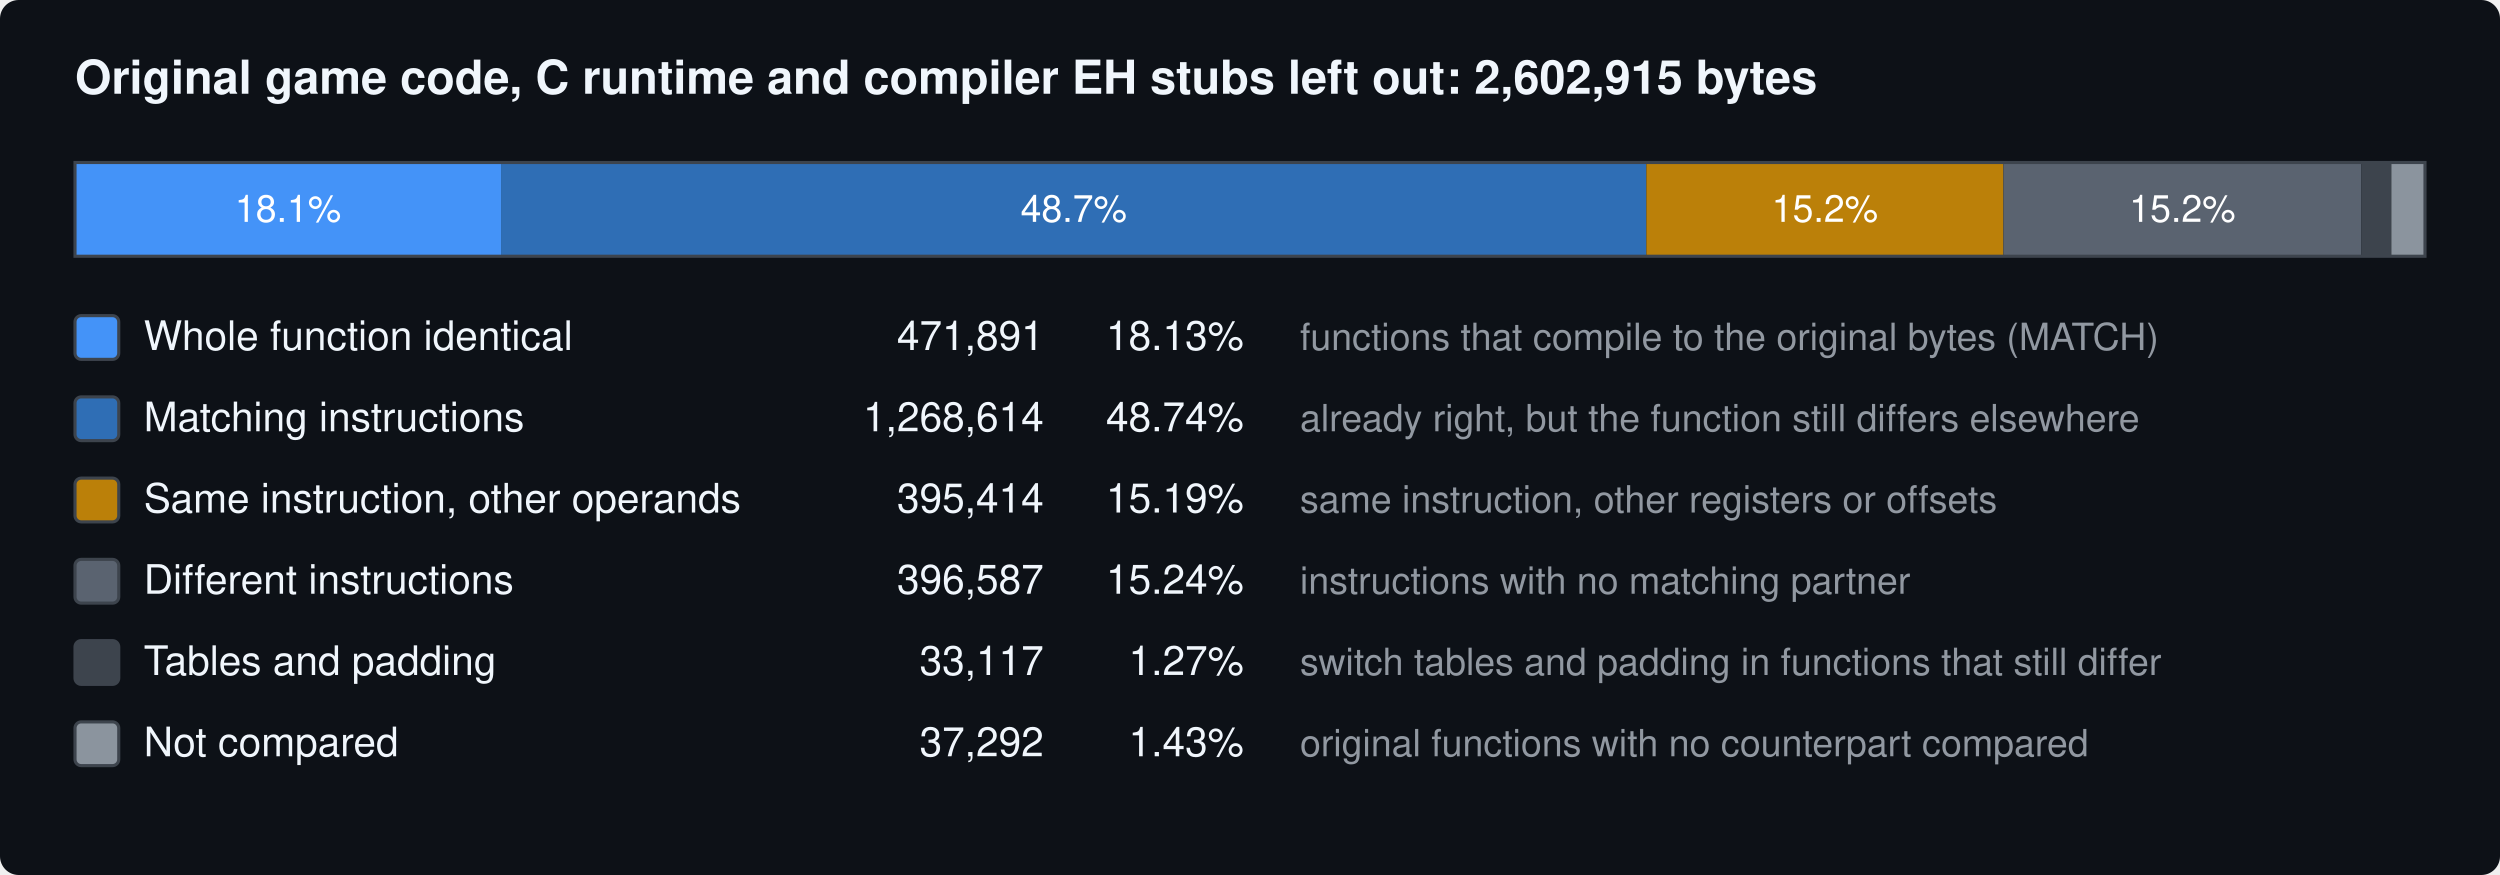
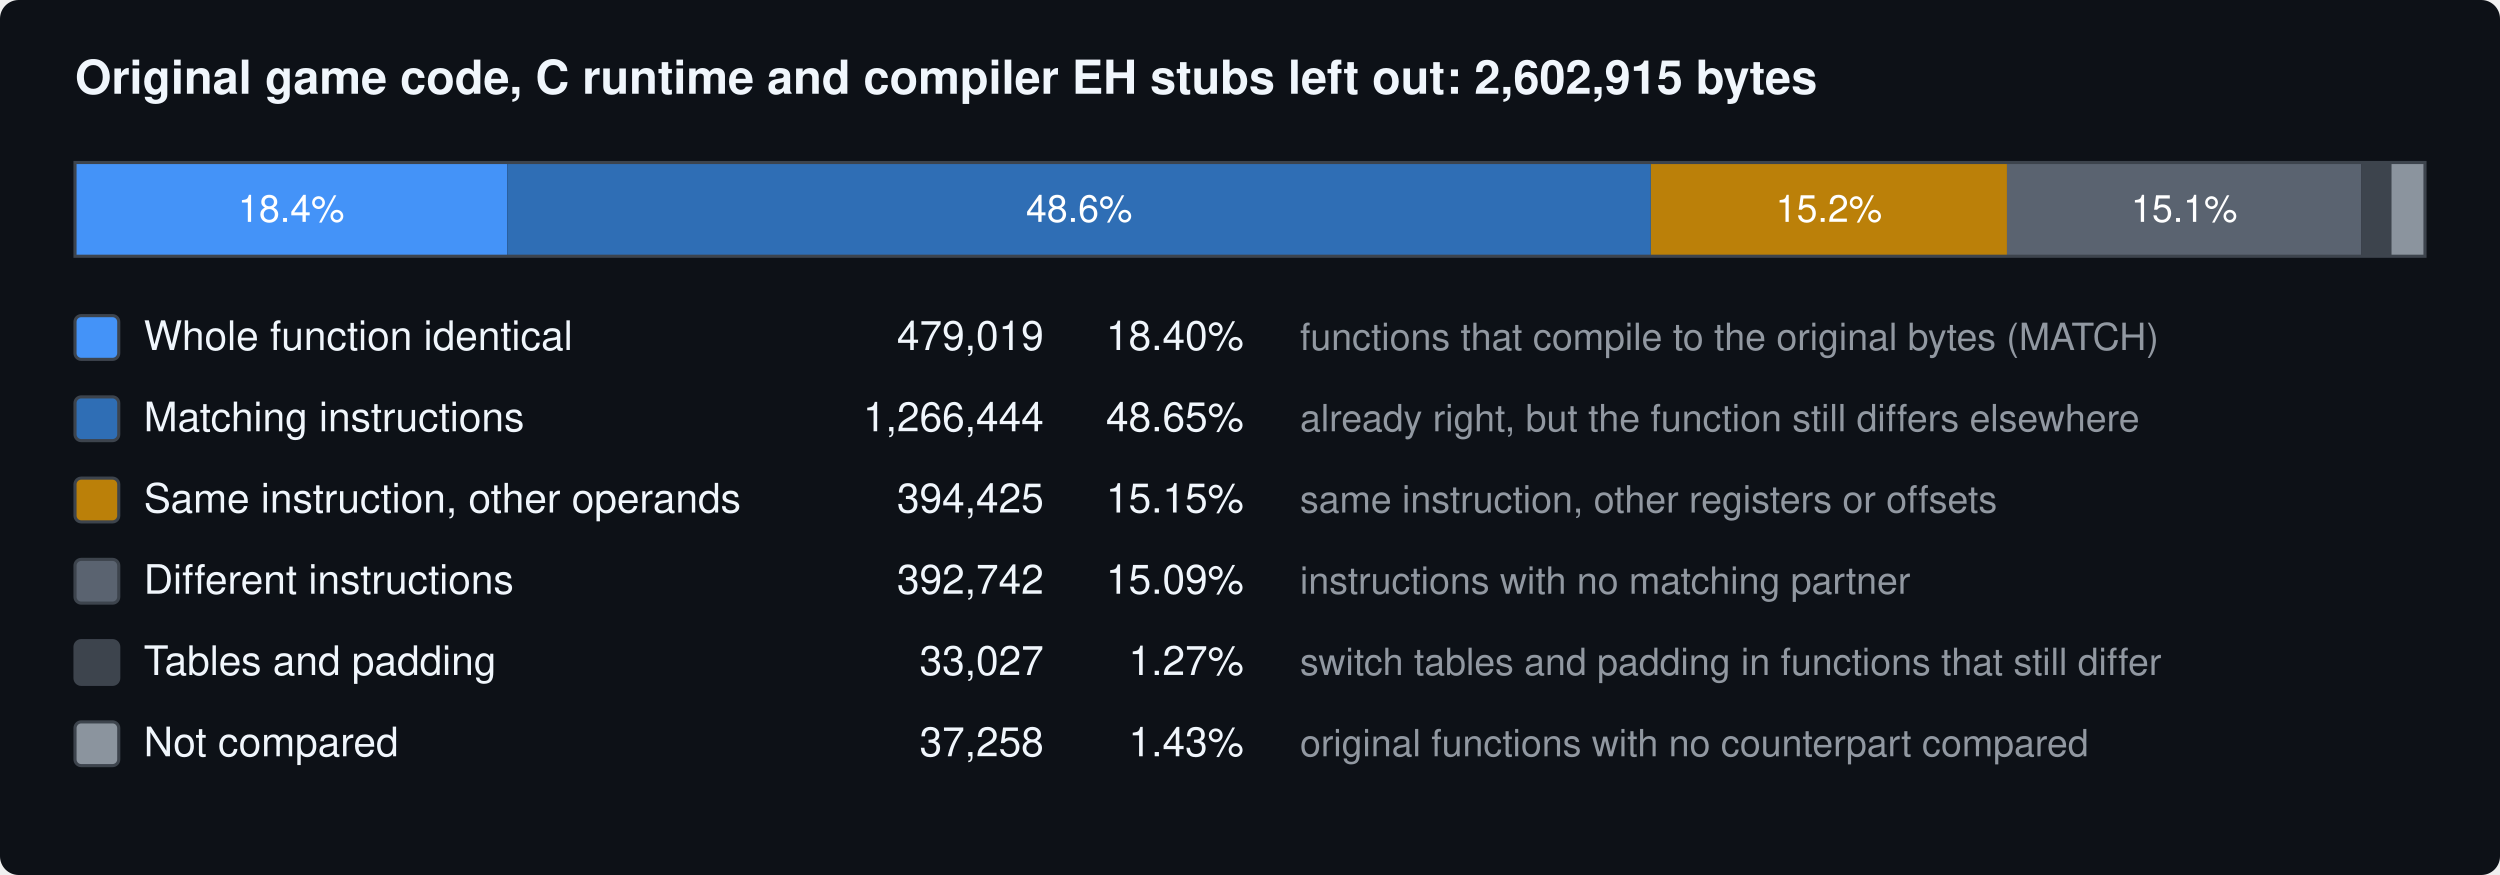
<svg xmlns="http://www.w3.org/2000/svg" width="800" height="280" viewBox="0 0 800 280" font-family="system-ui, -apple-system, Segoe UI, Helvetica, Arial, sans-serif">
  <rect width="800" height="280" rx="6" fill="#0d1117" />
  <text x="24" y="30" font-size="15" font-weight="600" fill="#f0f6fc">Original game code, C runtime and compiler EH stubs left out: 2,602,915 bytes</text>
-   <rect x="24.00" y="52" width="136.33" height="30" fill="#4493f8" />
-   <text x="92.17" y="71" font-size="12" text-anchor="middle" fill="#ffffff">18.1%</text>
-   <rect x="160.33" y="52" width="366.51" height="30" fill="#2f6eb5" />
-   <text x="343.59" y="71" font-size="12" text-anchor="middle" fill="#ffffff">48.7%</text>
-   <rect x="526.84" y="52" width="114.24" height="30" fill="#bb8009" />
-   <text x="583.96" y="71" font-size="12" text-anchor="middle" fill="#ffffff">15.2%</text>
-   <rect x="641.08" y="52" width="114.58" height="30" fill="#5a6370" />
-   <text x="698.37" y="71" font-size="12" text-anchor="middle" fill="#ffffff">15.2%</text>
-   <rect x="755.66" y="52" width="9.57" height="30" fill="#3d444d" />
-   <rect x="765.23" y="52" width="10.77" height="30" fill="#8b949e" />
+   <rect x="24.00" y="52" width="138.39" height="30" fill="#4493f8" />
+   <text x="93.20" y="71" font-size="12" text-anchor="middle" fill="#ffffff">18.4%</text>
+   <rect x="162.39" y="52" width="365.88" height="30" fill="#2f6eb5" />
+   <text x="345.33" y="71" font-size="12" text-anchor="middle" fill="#ffffff">48.6%</text>
+   <rect x="528.28" y="52" width="113.95" height="30" fill="#bb8009" />
+   <text x="585.25" y="71" font-size="12" text-anchor="middle" fill="#ffffff">15.2%</text>
+   <rect x="642.23" y="52" width="113.47" height="30" fill="#5a6370" />
+   <text x="698.96" y="71" font-size="12" text-anchor="middle" fill="#ffffff">15.1%</text>
+   <rect x="755.69" y="52" width="9.54" height="30" fill="#3d444d" />
+   <rect x="765.24" y="52" width="10.76" height="30" fill="#8b949e" />
  <rect x="24" y="52" width="752" height="30" fill="none" stroke="#3d444d" />
  <rect x="24" y="101" width="14" height="14" rx="2" fill="#4493f8" stroke="#3d444d" />
  <text x="46" y="112" font-size="13" fill="#f0f6fc">Whole function identical</text>
-   <text x="334" y="112" font-size="13" text-anchor="end" fill="#f0f6fc">471,891</text>
-   <text x="398" y="112" font-size="13" text-anchor="end" fill="#f0f6fc">18.13%</text>
+   <text x="334" y="112" font-size="13" text-anchor="end" fill="#f0f6fc">479,019</text>
+   <text x="398" y="112" font-size="13" text-anchor="end" fill="#f0f6fc">18.40%</text>
  <text x="416" y="112" font-size="12" fill="#9198a1">functions that compile to the original bytes (MATCH)</text>
  <rect x="24" y="127" width="14" height="14" rx="2" fill="#2f6eb5" stroke="#3d444d" />
  <text x="46" y="138" font-size="13" fill="#f0f6fc">Matching instructions</text>
-   <text x="334" y="138" font-size="13" text-anchor="end" fill="#f0f6fc">1,268,614</text>
-   <text x="398" y="138" font-size="13" text-anchor="end" fill="#f0f6fc">48.74%</text>
+   <text x="334" y="138" font-size="13" text-anchor="end" fill="#f0f6fc">1,266,444</text>
+   <text x="398" y="138" font-size="13" text-anchor="end" fill="#f0f6fc">48.65%</text>
  <text x="416" y="138" font-size="12" fill="#9198a1">already right, but the function still differs elsewhere</text>
  <rect x="24" y="153" width="14" height="14" rx="2" fill="#bb8009" stroke="#3d444d" />
  <text x="46" y="164" font-size="13" fill="#f0f6fc">Same instruction, other operands</text>
-   <text x="334" y="164" font-size="13" text-anchor="end" fill="#f0f6fc">395,414</text>
-   <text x="398" y="164" font-size="13" text-anchor="end" fill="#f0f6fc">15.19%</text>
+   <text x="334" y="164" font-size="13" text-anchor="end" fill="#f0f6fc">394,425</text>
+   <text x="398" y="164" font-size="13" text-anchor="end" fill="#f0f6fc">15.15%</text>
  <text x="416" y="164" font-size="12" fill="#9198a1">same instruction, other registers or offsets</text>
  <rect x="24" y="179" width="14" height="14" rx="2" fill="#5a6370" stroke="#3d444d" />
  <text x="46" y="190" font-size="13" fill="#f0f6fc">Different instructions</text>
-   <text x="334" y="190" font-size="13" text-anchor="end" fill="#f0f6fc">396,587</text>
-   <text x="398" y="190" font-size="13" text-anchor="end" fill="#f0f6fc">15.24%</text>
+   <text x="334" y="190" font-size="13" text-anchor="end" fill="#f0f6fc">392,742</text>
+   <text x="398" y="190" font-size="13" text-anchor="end" fill="#f0f6fc">15.09%</text>
  <text x="416" y="190" font-size="12" fill="#9198a1">instructions with no matching partner</text>
  <rect x="24" y="205" width="14" height="14" rx="2" fill="#3d444d" stroke="#3d444d" />
  <text x="46" y="216" font-size="13" fill="#f0f6fc">Tables and padding</text>
-   <text x="334" y="216" font-size="13" text-anchor="end" fill="#f0f6fc">33,117</text>
+   <text x="334" y="216" font-size="13" text-anchor="end" fill="#f0f6fc">33,027</text>
  <text x="398" y="216" font-size="13" text-anchor="end" fill="#f0f6fc">1.27%</text>
  <text x="416" y="216" font-size="12" fill="#9198a1">switch tables and padding in functions that still differ</text>
  <rect x="24" y="231" width="14" height="14" rx="2" fill="#8b949e" stroke="#3d444d" />
  <text x="46" y="242" font-size="13" fill="#f0f6fc">Not compared</text>
-   <text x="334" y="242" font-size="13" text-anchor="end" fill="#f0f6fc">37,292</text>
+   <text x="334" y="242" font-size="13" text-anchor="end" fill="#f0f6fc">37,258</text>
  <text x="398" y="242" font-size="13" text-anchor="end" fill="#f0f6fc">1.43%</text>
  <text x="416" y="242" font-size="12" fill="#9198a1">original functions with no counterpart compared</text>
</svg>
